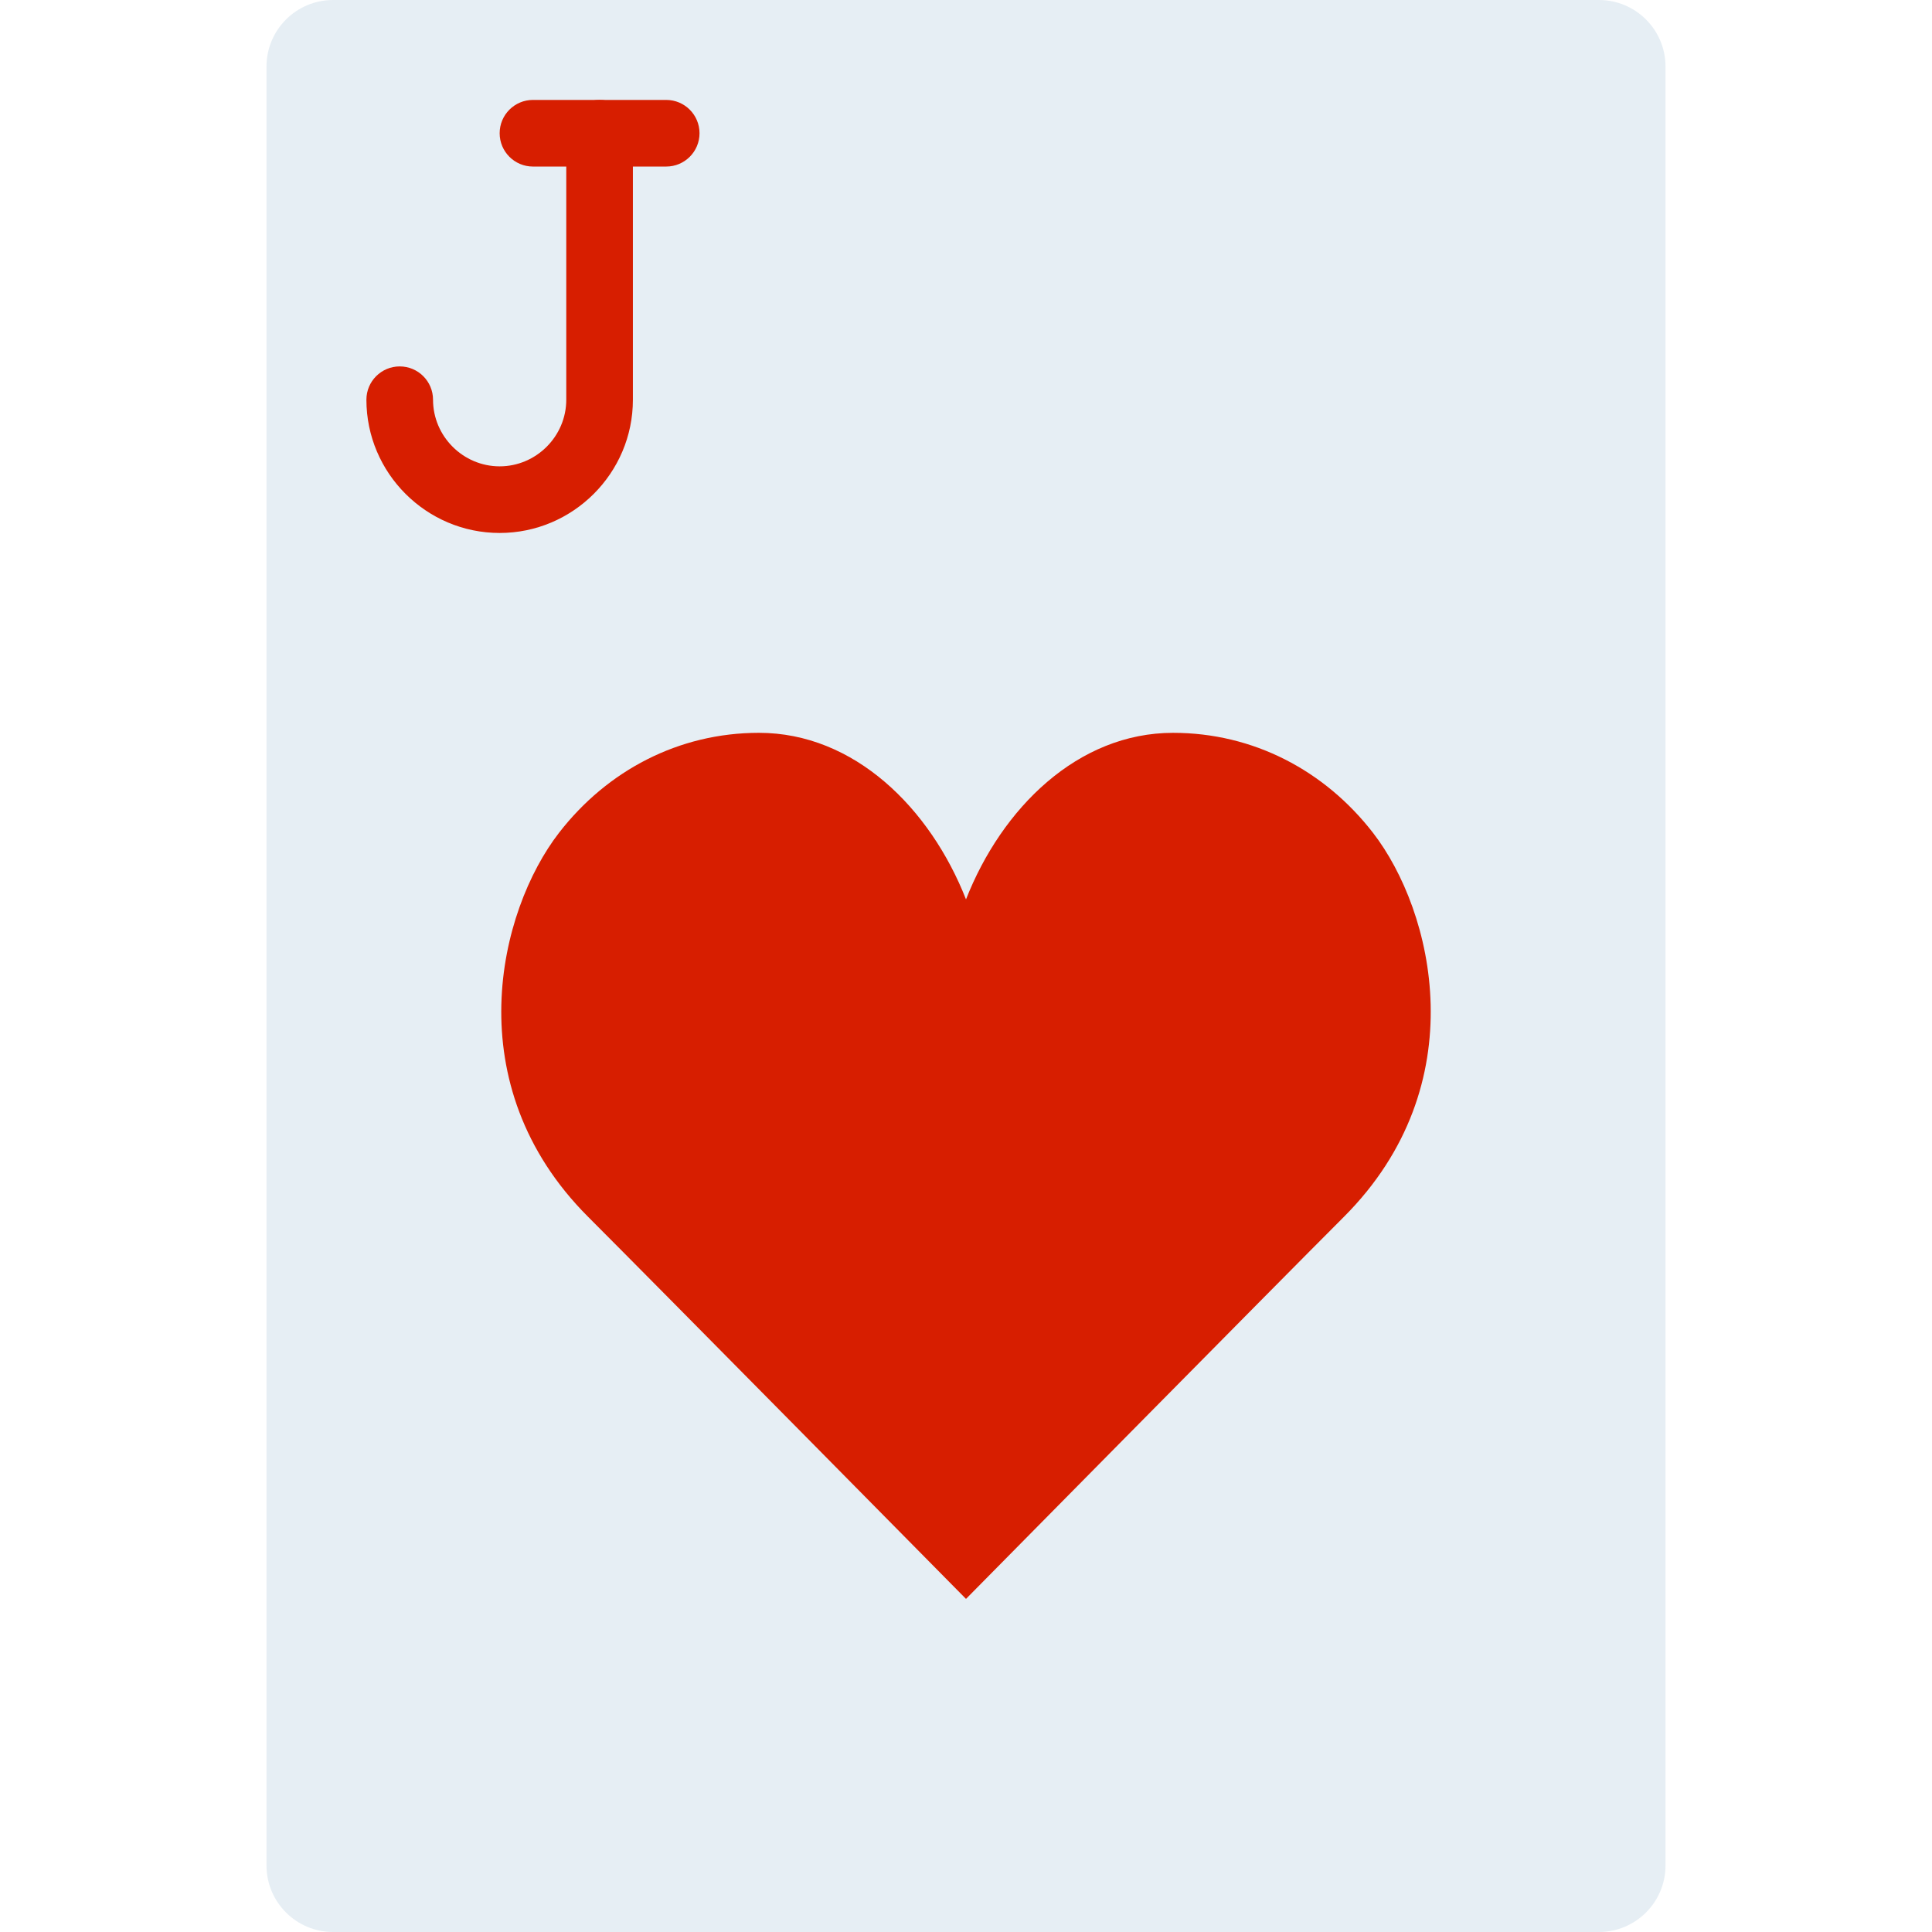
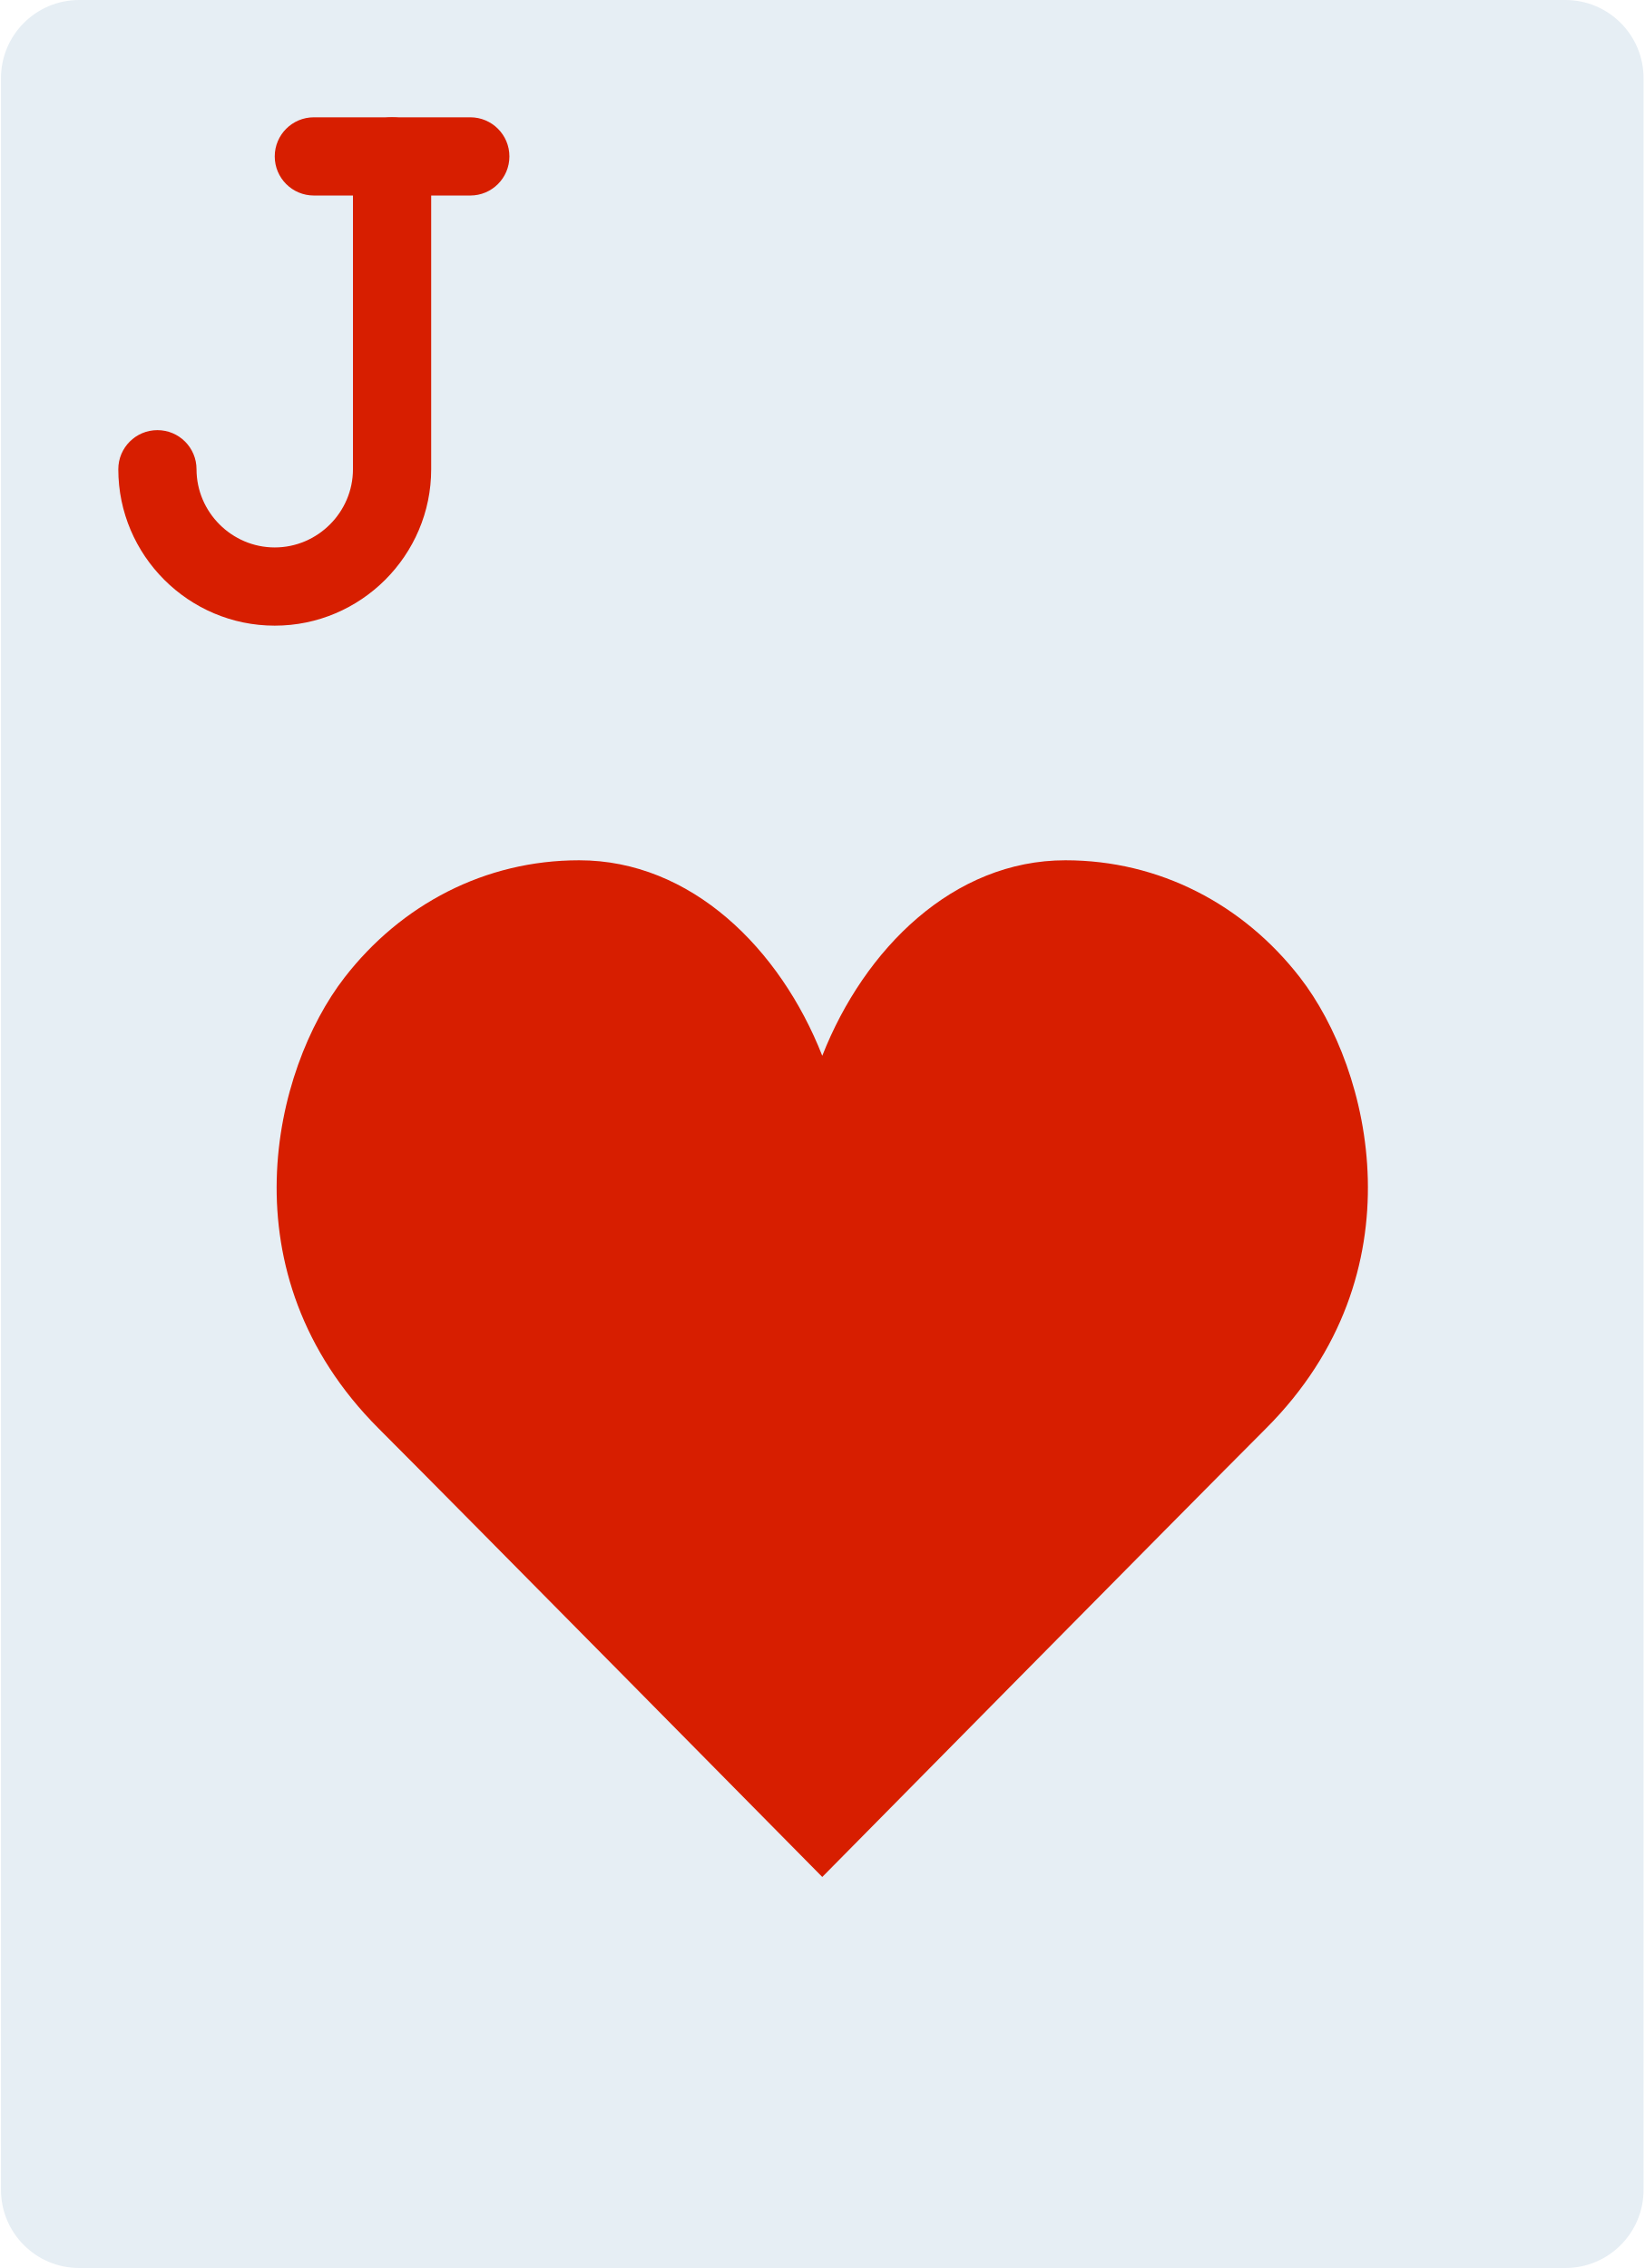
- <svg xmlns="http://www.w3.org/2000/svg" height="800px" width="800px" version="1.1" id="Layer_1" viewBox="0 0 512 512" xml:space="preserve">
-   <g>
-     <path style="fill:#E6EEF4;" d="M423.724,0H88.276c-9.754,0-17.655,7.901-17.655,17.655v476.69c0,9.754,7.901,17.655,17.655,17.655   h335.448c9.754,0,17.655-7.901,17.655-17.655V17.655C441.379,7.901,433.479,0,423.724,0" />
-     <g>
-       <path style="fill:#D71E00;" d="M256,238.345c9.507-24.214,29.625-44.138,54.881-44.138c21.257,0,40.201,9.993,52.966,26.483    c16.013,20.692,27.33,66.754-7.715,101.8C338.353,340.268,256,423.724,256,423.724s-82.353-83.456-100.131-101.235    c-35.046-35.046-23.729-81.108-7.715-101.8c12.765-16.49,31.709-26.483,52.966-26.483    C226.375,194.207,246.493,214.131,256,238.345" />
-       <path style="fill:#D71E00;" d="M132.414,141.241c19.441,0,35.31-15.869,35.31-35.31V35.31c0-4.875-3.952-8.828-8.828-8.828    s-8.828,3.952-8.828,8.828v70.621c0,9.69-7.965,17.655-17.655,17.655c-9.69,0-17.655-7.965-17.655-17.655    c0-4.875-3.952-8.828-8.828-8.828c-4.875,0-8.828,3.952-8.828,8.828C97.103,125.372,112.973,141.241,132.414,141.241z" />
-       <path style="fill:#D71E00;" d="M176.552,44.138c4.875,0,8.828-3.952,8.828-8.828s-3.952-8.828-8.828-8.828h-35.31    c-4.875,0-8.828,3.952-8.828,8.828s3.952,8.828,8.828,8.828H176.552z" />
-     </g>
-   </g>
+ <svg xmlns="http://www.w3.org/2000/svg" width="580" height="800" viewBox="0 0 580 800" fill="none">
+   <path d="M552.069 0H27.932C12.691 0 0.346 12.345 0.346 27.586V772.414C0.346 787.655 12.691 800 27.932 800H552.069C567.31 800 579.655 787.655 579.655 772.414V27.586C579.655 12.345 567.311 0 552.069 0Z" fill="#E6EEF4" />
+   <path d="M290 372.414C304.855 334.58 336.289 303.448 375.752 303.448C408.966 303.448 438.566 319.063 458.511 344.828C483.532 377.159 501.214 449.131 446.457 503.891C418.677 531.669 290 662.069 290 662.069C290 662.069 161.324 531.669 133.546 503.889C78.786 449.13 96.469 377.158 121.491 344.827C141.436 319.061 171.036 303.447 204.25 303.447C243.711 303.448 275.146 334.58 290 372.414Z" fill="#D71E00" />
+   <path d="M96.898 220.689C127.274 220.689 152.07 195.894 152.07 165.517V55.172C152.07 47.555 145.895 41.378 138.276 41.378C130.657 41.378 124.482 47.553 124.482 55.172V165.517C124.482 180.658 112.037 193.103 96.896 193.103C81.755 193.103 69.31 180.658 69.31 165.517C69.31 157.9 63.135 151.723 55.516 151.723C47.899 151.723 41.723 157.898 41.723 165.517C41.724 195.894 66.521 220.689 96.898 220.689Z" fill="#D71E00" />
+   <path d="M165.863 68.966C173.48 68.966 179.657 62.791 179.657 55.172C179.657 47.553 173.482 41.378 165.863 41.378H110.691C103.074 41.378 96.897 47.553 96.897 55.172C96.897 62.791 103.072 68.966 110.691 68.966H165.863Z" fill="#D71E00" />
</svg>
